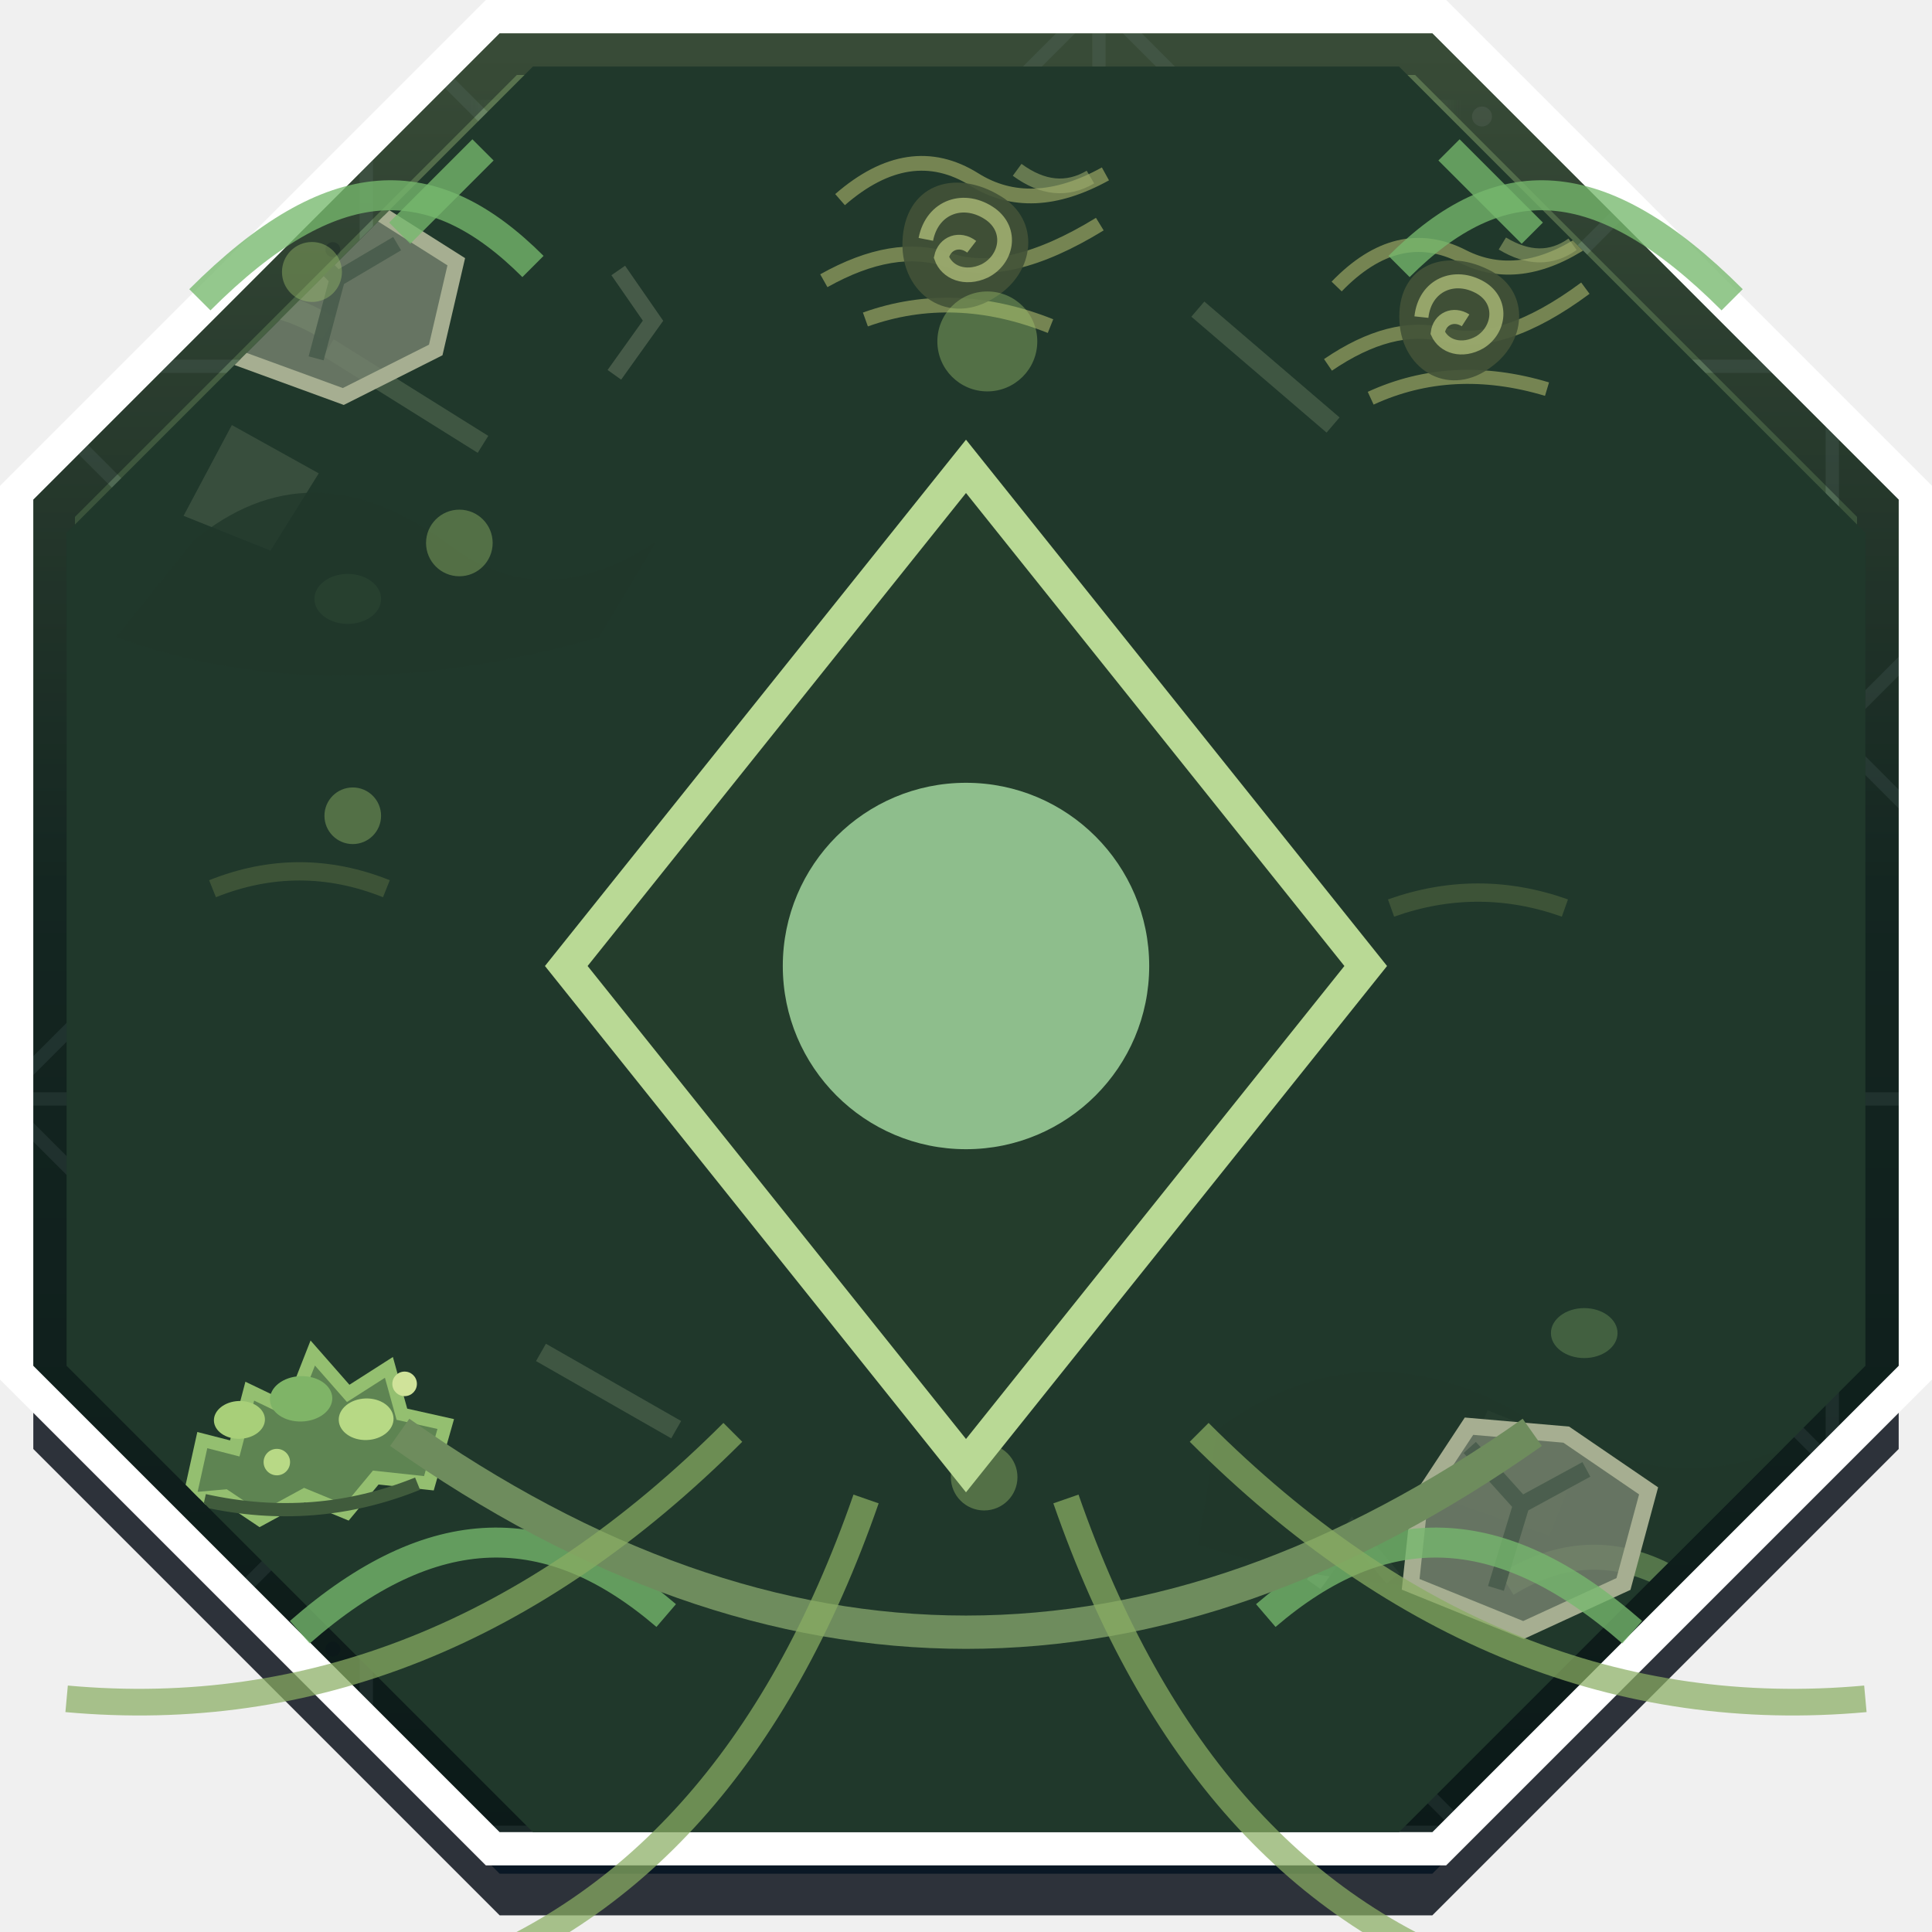
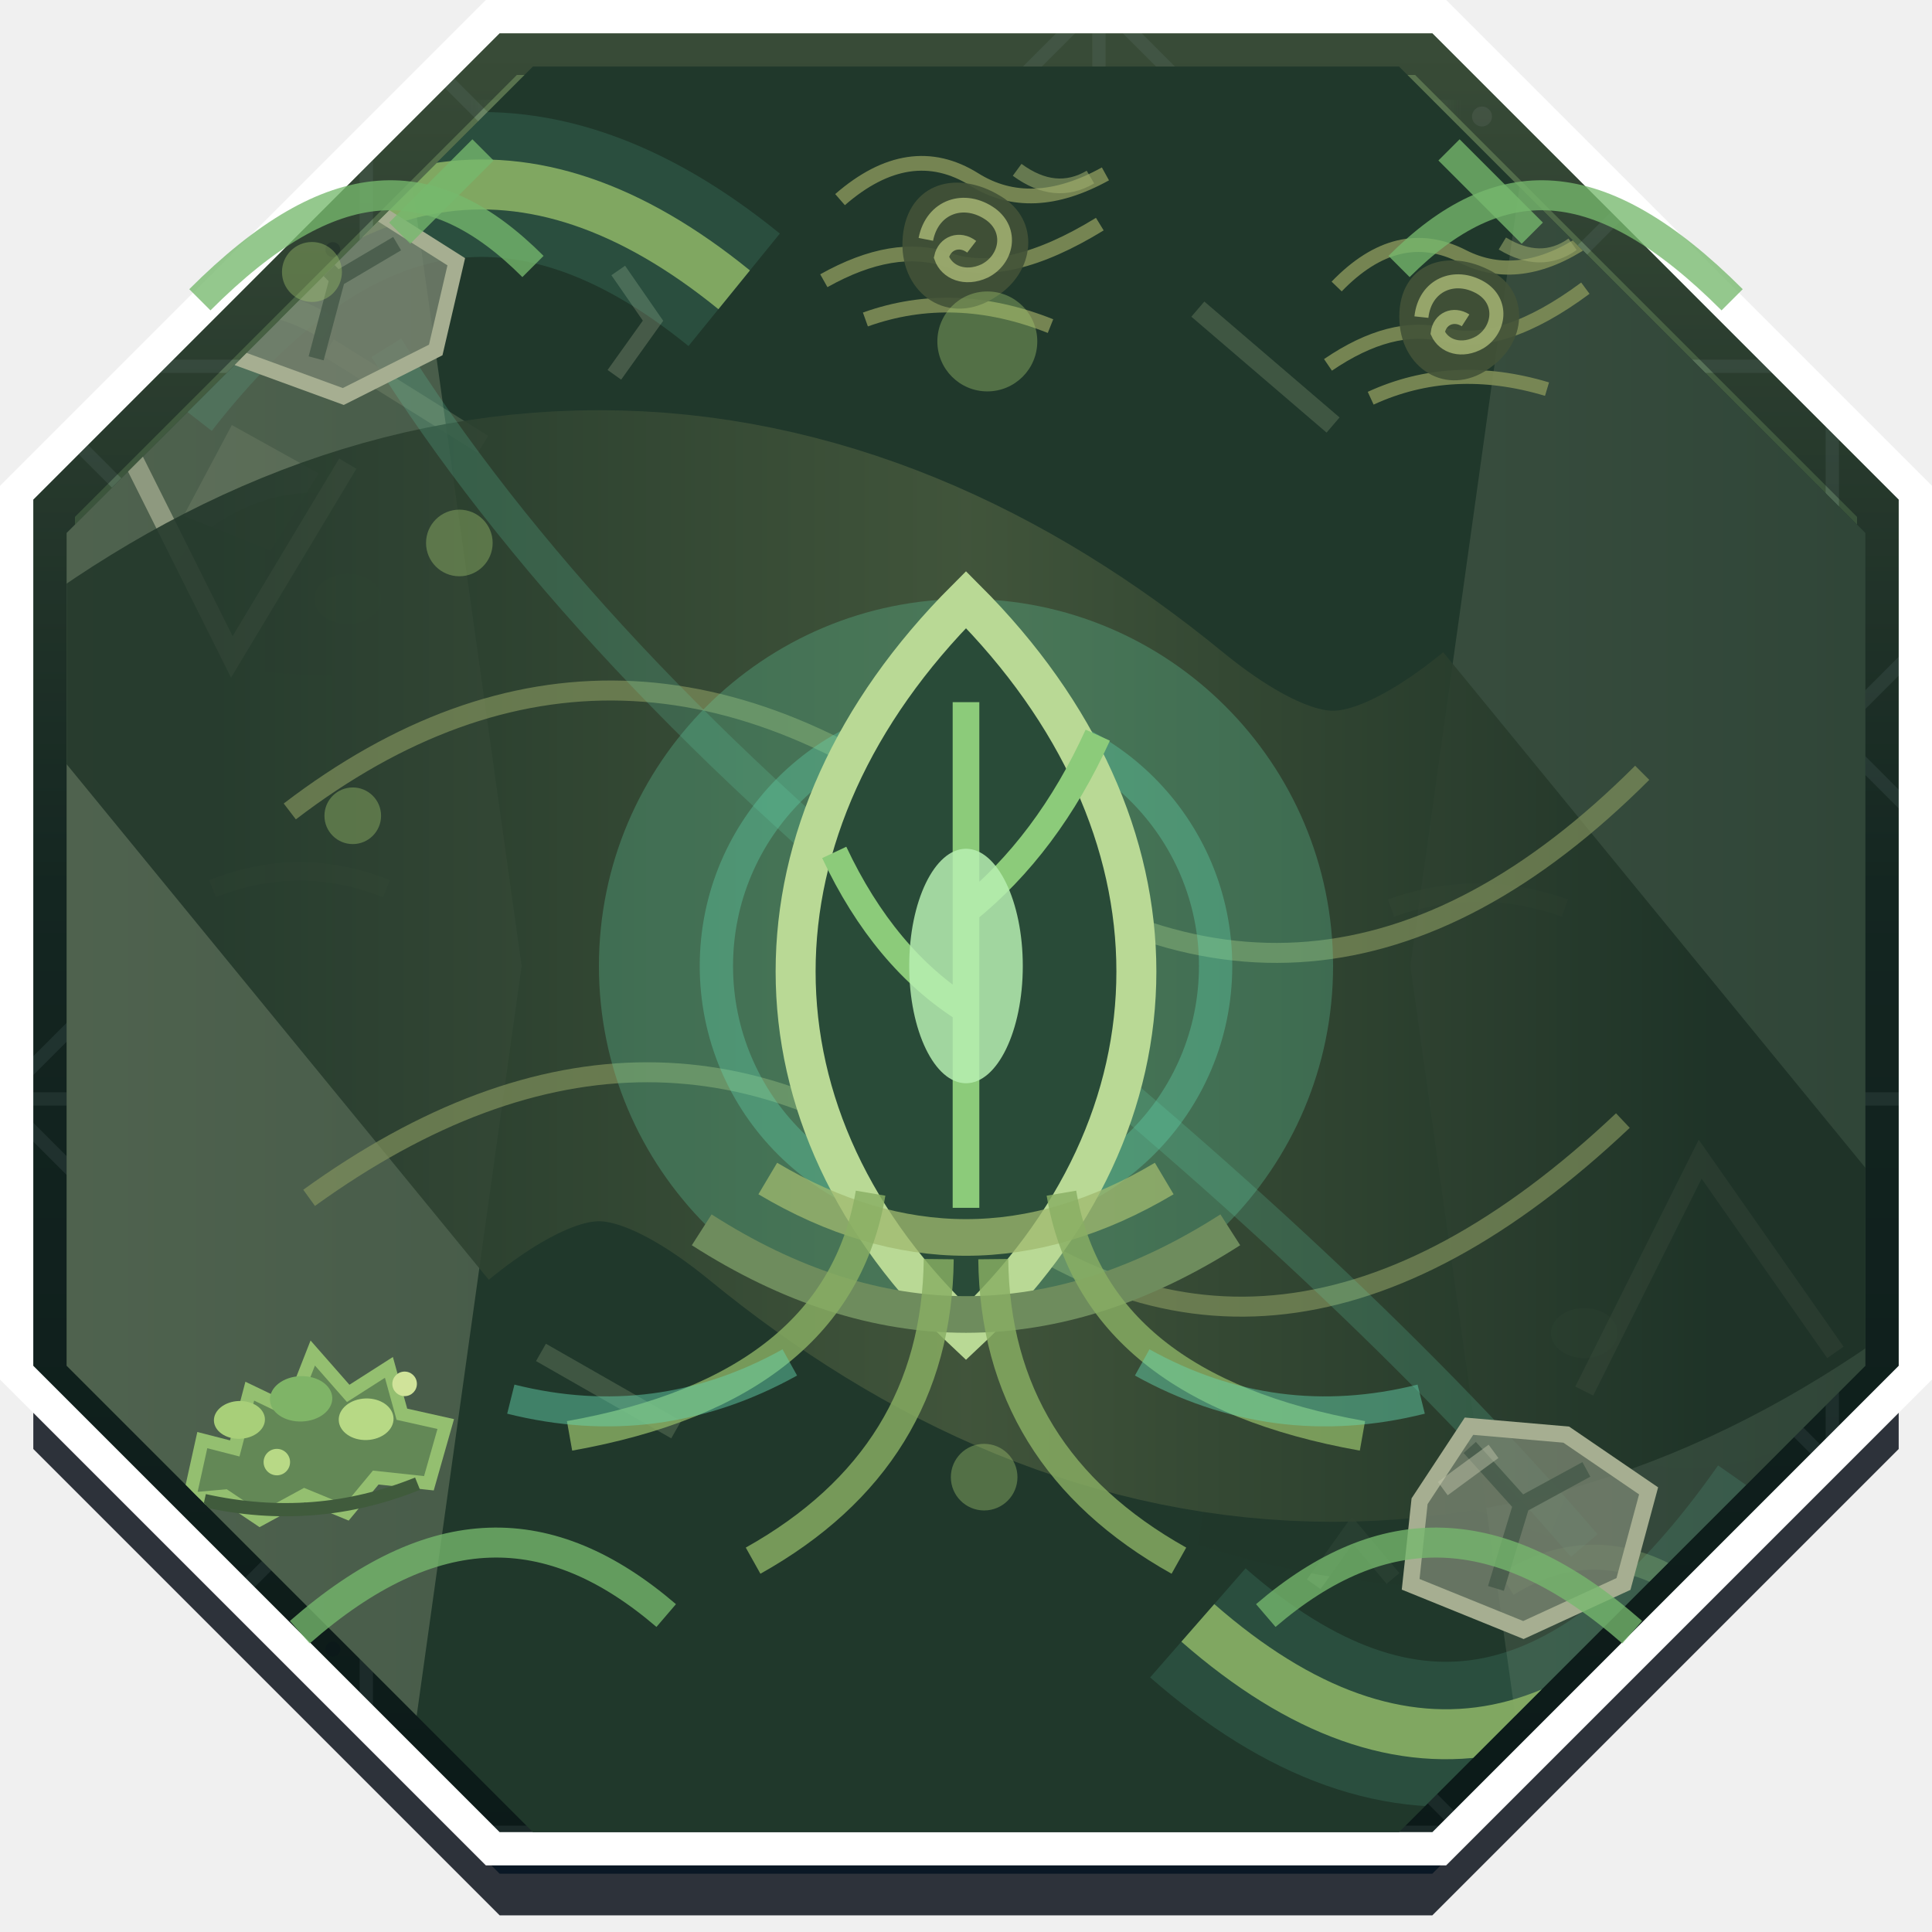
<svg xmlns="http://www.w3.org/2000/svg" width="232" height="232" viewBox="0 0 116 116" role="img" aria-label="M7 icon-container selected" data-style="m11-enchanted-forest@0.1.0" data-geometry-shape="chamfered-angular" data-corner-radius="2" data-end-cap-depth="28">
  <defs>
    <linearGradient id="m11-icon-container-116x116-selected-plate" x1="0" y1="0" x2="0" y2="1">
      <stop offset="0" stop-color="#5C7650" />
      <stop offset=".48" stop-color="#20382B" />
      <stop offset="1" stop-color="#13251E" />
    </linearGradient>
    <linearGradient id="m11-icon-container-116x116-selected-primary" x1="0" y1="0" x2="0" y2="1">
      <stop offset="0" stop-color="#F1E8C8" />
      <stop offset=".45" stop-color="#66D9B2" />
      <stop offset="1" stop-color="#2A856F" />
    </linearGradient>
    <linearGradient id="m11-icon-container-116x116-selected-energy" x1="0" y1="0" x2="1" y2="0">
      <stop offset="0" stop-color="#B8E0A5" stop-opacity="0" />
      <stop offset=".5" stop-color="#B8E0A5" stop-opacity=".86" />
      <stop offset="1" stop-color="#B8E0A5" stop-opacity="0" />
    </linearGradient>
    <pattern id="m11-icon-container-116x116-selected-grain" width="28" height="28" patternUnits="userSpaceOnUse">
      <circle cx="5" cy="7" r=".6" fill="#FFFFFF" fill-opacity=".12" />
      <circle cx="20" cy="15" r=".45" fill="#061321" fill-opacity=".2" />
    </pattern>
    <pattern id="m11-icon-container-116x116-selected-plate-pattern" width="44" height="44" patternUnits="userSpaceOnUse">
      <path d="M0 22H44M22 0V44M0 22L22 0 44 22 22 44Z" fill="none" stroke="#D8FBFF" stroke-opacity=".12" stroke-width=".8" />
    </pattern>
    <mask id="m11-icon-container-116x116-selected-mask">
      <path d="M30 2H86L114 30V82L86 110H30L2 82V30Z" fill="white" />
    </mask>
  </defs>
  <g opacity="1">
    <g id="m11-icon-container-116x116-selected-outer-shadow" data-layer="outer-shadow" transform="translate(0 5)">
      <path d="M30 2H86L114 30V82L86 110H30L2 82V30Z" fill="#020812" opacity=".82" />
    </g>
    <g id="m11-icon-container-116x116-selected-connected-depth" data-layer="connected-depth" transform="translate(0 2.5)">
      <path d="M30 2H86L114 30V82L86 110H30L2 82V30Z" fill="#071522" opacity=".9" />
    </g>
    <g id="m11-icon-container-116x116-selected-outer-frame" data-layer="outer-frame">
      <path d="M30 2H86L114 30V82L86 110H30L2 82V30Z" fill="#071421" stroke="#FFFFFF" stroke-width="4" stroke-linejoin="miter" />
    </g>
    <g id="m11-icon-container-116x116-selected-inner-plate-fill" data-layer="inner-plate-fill">
      <path d="M30 2H86L114 30V82L86 110H30L2 82V30Z" fill="url(#m11-icon-container-116x116-selected-plate)" />
    </g>
    <g id="m11-icon-container-116x116-selected-surface-grain" data-layer="surface-grain" data-material-source="m8-ice-grain" mask="url(#m11-icon-container-116x116-selected-mask)">
      <rect width="116" height="116" fill="url(#m11-icon-container-116x116-selected-grain)" />
    </g>
    <g id="m11-icon-container-116x116-selected-surface-pattern" data-layer="surface-pattern" data-material-source="m8-crystal-facet-pattern" mask="url(#m11-icon-container-116x116-selected-mask)">
      <rect width="116" height="116" fill="url(#m11-icon-container-116x116-selected-plate-pattern)" />
    </g>
    <g id="m11-icon-container-116x116-selected-side-bevel-shade" data-layer="side-bevel-shade" mask="url(#m11-icon-container-116x116-selected-mask)">
      <path d="M30 2H86L114 30V82L86 110H30L2 82V30Z" fill="none" stroke="#020812" stroke-opacity=".38" stroke-width="5" />
    </g>
    <g id="m11-icon-container-116x116-selected-top-bevel-highlight" data-layer="top-bevel-highlight" mask="url(#m11-icon-container-116x116-selected-mask)">
      <path d="M38 8H78" stroke="#FFFFFF" stroke-opacity=".55" stroke-width="3" stroke-linecap="square" />
    </g>
    <g id="m11-icon-container-116x116-selected-cold-edge-accent" data-layer="cold-edge-accent" data-material-source="m8-cold-edge-accent" mask="url(#m11-icon-container-116x116-selected-mask)">
      <rect x="28" y="6" width="60" height="8" fill="url(#m11-icon-container-116x116-selected-energy)" />
    </g>
    <g id="m11-icon-container-116x116-selected-ornament-decal" data-layer="ornament-decal" data-material-source="m7-ornament-marks" mask="url(#m11-icon-container-116x116-selected-mask)">
      <path d="M36 103h16M64 103h16" stroke="#E6FCFF" stroke-opacity=".5" stroke-width="2" />
    </g>
    <g id="m8-icon-container-crystal-focal" data-layer="crystal-focal" data-slot="editable-crystal-focal" aria-label="editable crystal focal">
      <path d="M58 43l12 15-12 15-12-15Z" fill="#A9F7FF" fill-opacity=".42" stroke="#E8FEFF" stroke-width="1.5" />
      <path d="M58 43v30M46 58h24" stroke="#D7FBFF" stroke-opacity=".8" />
      <path d="M58 48l7 10-7 10-7-10Z" fill="#FFFFFF" fill-opacity=".5" />
    </g>
    <g id="m11-icon-container-material-stack" data-layer="forest-material-stack" data-material-families="weathered-stone,dark-wood,moss-lichen">
      <path d="M32 4H84L112 32V82L84 110H32L4 82V32Z" fill="#20382B" />
    </g>
    <g id="m11-icon-container-material-detail" data-layer="forest-material-detail" data-material-channels="stone-chips,wood-grain,moss-mask" data-detail-scale="component">
      <path d="M19.72 20.88l9.28 5.8M71.92 18.56l8.12 6.96M32.48 81.2l8.12 4.64" stroke="#6B8063" stroke-width="1.2" stroke-opacity=".72" />
    </g>
    <g id="m11-icon-container-material-face-depth" data-layer="forest-material-face-depth" data-material-source="shared-face-geometry">
      <clipPath id="m11-icon-container-face-clip">
        <path d="M32 4H84L112 32V82L84 110H32L4 82V32Z" />
      </clipPath>
      <g clip-path="url(#m11-icon-container-face-clip)">
        <g data-layer="forest-weathered-stone">
          <path d="M13.92 25.52l5.22 2.9 -2.9 4.64 -5.22 -2.088ZM89.32 84.68l5.8 2.32 -2.088 5.22 -6.032 -2.088Z" fill="#7C8D70" fill-opacity=".45" />
          <path d="M37.12 16.24l2.088 3.016 -2.32 3.248M78.88 95.12l2.32 -3.248 2.436 2.9" fill="none" stroke="#9BA687" stroke-width="1" stroke-opacity=".55" />
        </g>
        <g data-layer="forest-dark-wood-grain">
          <path d="M12.76 53.36q5.22 -2.088 10.44 0M48.72 59.16q4.64 2.088 9.28 0M83.52 54.52q5.22 -1.856 10.44 0" fill="none" stroke="#72854C" stroke-width="1.1" stroke-opacity=".62" />
        </g>
        <g data-layer="forest-moss-growth-mask" fill="#9BCB78" fill-opacity=".48">
          <ellipse cx="20.88" cy="35.96" rx="2" ry="1.5" />
          <ellipse cx="95.12" cy="80.04" rx="2" ry="1.5" />
        </g>
      </g>
    </g>
    <g id="m11-icon-container-material-restraint" data-layer="forest-material-restraint" data-restraint="edge-anchored-low-opacity">
      <clipPath id="m11-icon-container-restraint-clip">
        <path d="M32 4H84L112 32V82L84 110H32L4 82V32Z" />
      </clipPath>
      <g clip-path="url(#m11-icon-container-restraint-clip)">
        <path d="M0 0H116V116H0Z" fill="#20382B" fill-opacity=".42" />
        <g data-layer="forest-moss-edge-anchor" fill="#20382B" fill-opacity=".78">
          <path d="M11.6 32.48q6.96 -5.8 15.08 0q5.8 4.64 12.76 -.01l-3.48 5.8q-16.24 4.64 -29 -.02Z" />
          <path d="M73.08 85.84q9.28 -6.96 19.72 -.01q9.28 4.64 16.24 -.03l-2.32 6.96q-18.56 5.22 -34.8 -.01Z" />
        </g>
        <path d="M9.28 19.72q5.22 -3.248 10.44 0M90.48 95.12q5.22 -3.248 10.44 0" fill="none" stroke="#9BCB78" stroke-width="1.5" stroke-opacity=".42" />
      </g>
    </g>
+     <g id="m11-icon-container-integrated-material-regions" data-layer="forest-integrated-material-regions" data-integration="edge-anchored-connected" data-variation-seed="51731">
+       <defs>
+         <linearGradient id="m11-icon-container-stone-depth" x2="1">
+           <stop stop-color="#9BA687" stop-opacity=".68" />
+           <stop offset="1" stop-color="#425548" stop-opacity=".72" />
+         </linearGradient>
+         <linearGradient id="m11-icon-container-wood-depth" x2="1">
+           <stop stop-color="#22372A" />
+           <stop offset=".5" stop-color="#45583D" />
+           <stop offset="1" stop-color="#1C3025" />
+         </linearGradient>
+       </defs>
+       <clipPath id="m11-icon-container-integrated-surface-clip">
+         <path d="M32 4H84L112 32V82L84 110H32L4 82V32Z" />
+       </clipPath>
+       <g clip-path="url(#m11-icon-container-integrated-surface-clip)">
+         <g data-layer="forest-stone-surface-region" data-material-family="stone" data-depth-response="faceted-edge-plates">
+           <path d="M0 0H23.2L31.32 58 23.2 116H0ZM116 0H92.8L84.68 58 92.8 116H116Z" fill="url(#m11-icon-container-stone-depth)" fill-opacity=".58" />
+           <path d="M5.8 23.2l8.12 16.24 6.96-11.6M95.12 83.52l6.96-13.92 8.12 11.6" fill="none" stroke="#C2C7A8" stroke-width="1.2" stroke-opacity=".55" />
+         </g>
+         <g data-layer="forest-wood-surface-region" data-material-family="wood" data-depth-response="recessed-grain-band">
+           <path d="M13.92 58Q35.96 39.955 58 58T102.08 58" fill="none" stroke="url(#m11-icon-container-wood-depth)" stroke-width="48.7" stroke-opacity=".88" />
+           <path d="M17.4 48.72Q37.12 33.64 58 49.88T98.6 46.4M18.56 71.92Q39.44 56.84 58 71.92T97.44 67.28" fill="none" stroke="#84945F" stroke-width="1.2" stroke-opacity=".66" />
+         </g>
+         <g data-layer="forest-moss-surface-region" data-material-family="moss" data-depth-response="edge-growth-light-catch">
+           <path d="M9.28 23.2Q25.52 2.32 44.08 17.4M71.92 97.44Q90.48 113.68 106.72 90.48" fill="none" stroke="#66D9B2" stroke-width="8.7" stroke-opacity=".14" />
+           <path d="M9.28 23.2Q25.52 2.32 44.08 17.4M71.92 97.44Q90.48 113.68 106.72 90.48" fill="none" stroke="#88AF64" stroke-width="3.0" stroke-opacity=".92" />
+         </g>
+         <g data-layer="forest-living-light-surface-response" data-material-family="living-light" data-light-response="root-linked-local">
+           <path d="M58 58Q34.8 39.44 23.2 20.88M58 58Q81.2 76.56 95.12 92.8" fill="none" stroke="#66D9B2" stroke-width="2.1" stroke-opacity=".2" />
+         </g>
+       </g>
+     </g>
    <g id="m11-icon-container-authored-material-clusters" data-layer="forest-authored-material-clusters" data-material-families="stone,wood,moss" data-variation-seed="51731" data-cluster-count="5" data-cluster-scale="component" data-placement="component-aware">
      <clipPath id="m11-icon-container-cluster-clip">
        <path d="M32 4H84L112 32V82L84 110H32L4 82V32Z" />
      </clipPath>
      <g clip-path="url(#m11-icon-container-cluster-clip)">
        <g data-layer="forest-authored-cluster" data-cluster-kind="stone-chip" transform="translate(21.0 17.9) rotate(-4)">
          <g data-layer="forest-stone-chip-cluster" data-material-family="stone" transform="scale(1.333)">
            <path d="M-4.8-1.2l2.2-3.1 4.1.5 3.4 2.5-1.2 3.9-4.3 1.8-4.7-2.1Z" fill="#75816E" fill-opacity=".82" stroke="#A6AE91" stroke-width="0.70" />
            <path d="M-2.6-3.4l2.1 2.5 2.8-1.4M-.5-.9l-1.2 3.5" fill="none" stroke="#495C4C" stroke-width="0.70" stroke-opacity=".9" />
            <path d="M-3.8-1.7l2.2-1.5" stroke="#C0C5A9" stroke-width="0.70" stroke-opacity=".48" />
          </g>
        </g>
        <g data-layer="forest-authored-cluster" data-cluster-kind="wood-knot" transform="translate(87.5 18.4) rotate(-1)">
          <g data-layer="forest-wood-knot-cluster" data-material-family="wood" transform="scale(1.204)">
            <path d="M-6.5 2.8q3.2-2.1 5.8-1.4 2.9.8 7.1-2.2M-6-1.1q3.1-3.1 6.3-1.4 2.8 1.5 6.2-.7M-4.4 4.5q4.1-1.8 8.8-.3" fill="none" stroke="#7F8D57" stroke-width="0.70" stroke-opacity=".9" />
            <path d="M-2.9.7c-.1-2.7 2.2-3.7 4.5-2.5 2 1 1.9 3.5.1 4.8-2.1 1.6-4.5.2-4.6-2.3Z" fill="#435238" fill-opacity=".9" />
            <path d="M-1.8.5c.2-1.6 1.7-2.2 3-1.4 1.1.7.9 2.1-.1 2.7-.9.5-1.8.2-2.1-.5.1-.7.8-1 1.4-.6" fill="none" stroke="#A0AE70" stroke-width="0.70" stroke-opacity=".9" />
            <path d="M2.3-3.1q1.9 1.2 3.5.1" fill="none" stroke="#A0AE70" stroke-width="0.70" stroke-opacity=".55" />
          </g>
        </g>
        <g data-layer="forest-authored-cluster" data-cluster-kind="moss-lichen" transform="translate(18.6 85.9) rotate(-2)">
          <g data-layer="forest-moss-lichen-cluster" data-material-family="moss" transform="scale(1.135)">
            <path d="M-6.5 3.4l.8-3.1 1.7.5.9-3 2.1 1.1 1.3-3 1.8 2.2 2.2-1.3.6 2.5 2.3.6-1 3.1-2.8-.4-1.6 1.8-2.2-1-2.4 1.2-1.8-1.3Z" fill="#668E58" fill-opacity=".88" stroke="#94BF70" stroke-width="0.70" />
            <ellipse cx="-3.7" cy="-.7" rx="1.35" ry="1" fill="#A8CF79" />
            <ellipse cx="-.4" cy="-1.7" rx="1.65" ry="1.2" fill="#7FB467" />
            <ellipse cx="3" cy="-.5" rx="1.45" ry="1.1" fill="#B7D985" />
            <circle cx="5.1" cy="-2.3" r=".65" fill="#D0E39A" />
            <circle cx="-1.8" cy="1.6" r=".7" fill="#B8D986" />
            <path d="M-5.7 3.5q5.8 1.5 11.3-.5" fill="none" stroke="#405B3C" stroke-width="0.70" />
          </g>
        </g>
        <g data-layer="forest-authored-cluster" data-cluster-kind="stone-chip" transform="translate(92.1 91.6) rotate(-2)">
          <g data-layer="forest-stone-chip-cluster" data-material-family="stone" transform="scale(1.419)">
            <path d="M-4.8-1.2l2.2-3.1 4.1.5 3.4 2.5-1.2 3.9-4.3 1.8-4.7-2.1Z" fill="#75816E" fill-opacity=".82" stroke="#A6AE91" stroke-width="0.70" />
            <path d="M-2.6-3.4l2.1 2.5 2.8-1.4M-.5-.9l-1.2 3.5" fill="none" stroke="#495C4C" stroke-width="0.70" stroke-opacity=".9" />
            <path d="M-3.8-1.7l2.2-1.5" stroke="#C0C5A9" stroke-width="0.70" stroke-opacity=".48" />
          </g>
        </g>
        <g data-layer="forest-authored-cluster" data-cluster-kind="wood-knot" transform="translate(57.9 13.9) rotate(4)">
          <g data-layer="forest-wood-knot-cluster" data-material-family="wood" transform="scale(1.263)">
            <path d="M-6.5 2.8q3.2-2.1 5.8-1.4 2.9.8 7.1-2.2M-6-1.1q3.1-3.1 6.3-1.4 2.8 1.5 6.2-.7M-4.4 4.5q4.1-1.8 8.8-.3" fill="none" stroke="#7F8D57" stroke-width="0.70" stroke-opacity=".9" />
            <path d="M-2.9.7c-.1-2.7 2.2-3.7 4.5-2.5 2 1 1.9 3.5.1 4.8-2.1 1.6-4.5.2-4.6-2.3Z" fill="#435238" fill-opacity=".9" />
            <path d="M-1.8.5c.2-1.6 1.7-2.2 3-1.4 1.1.7.9 2.1-.1 2.7-.9.5-1.8.2-2.1-.5.1-.7.8-1 1.4-.6" fill="none" stroke="#A0AE70" stroke-width="0.70" stroke-opacity=".9" />
            <path d="M2.3-3.1q1.9 1.2 3.5.1" fill="none" stroke="#A0AE70" stroke-width="0.70" stroke-opacity=".55" />
          </g>
        </g>
      </g>
    </g>
    <g id="m11-icon-container-moss-variation" data-layer="forest-variation" data-variation-seed="51731" data-variation-baseline="false" fill="#A6CC72" fill-opacity=".38">
      <circle cx="59.28" cy="20.50" r="3.0" />
      <circle cx="57.38" cy="44.84" r="2.4" />
      <circle cx="18.73" cy="16.33" r="1.8" />
      <circle cx="27.58" cy="32.60" r="2.0" />
      <circle cx="53.52" cy="63.29" r="2.0" />
      <circle cx="59.09" cy="88.69" r="2.0" />
      <circle cx="21.18" cy="48.98" r="1.7" />
    </g>
    <g id="m11-icon-container-leaf-vine-ornament" data-layer="forest-ornament" data-ornament="leaf-vine" data-ornament-count="4" fill="none" stroke="#76B86D" stroke-opacity=".78" stroke-width="1.8">
      <path d="M12 18c8-8 14-8 20-2M104 18c-8-8-14-8-20-2M18 98c8-7 15-7 22-1M98 98c-8-7-15-7-22-1" />
      <path d="M24 14l5-5M92 14l-5-5" />
    </g>
    <g id="m11-icon-container-luminous-seed" data-layer="luminous-seed-focal" data-focal="m11-luminous-seed" data-halo-opacity=".40" data-halo-extent-ratio=".12">
-       <circle cx="58" cy="58" r="13.92" fill="#65D5A4" fill-opacity=".40" />
-       <path d="M58 28l24 30-24 30-24-30Z" fill="#243D2C" stroke="#B9D995" stroke-width="2" />
-       <circle cx="58" cy="58" r="11" fill="#B8F0B2" fill-opacity=".72" />
-     </g>
-     <g id="m11-icon-container-seed-support" data-layer="forest-focal-support" fill="none" stroke="#6E8C5D" stroke-width="2">
-       <path d="M24 86Q58 110 92 86" />
-     </g>
-     <g id="m11-icon-container-seed-roots" data-layer="forest-focal-roots" data-focal-depth="seed-support-roots" fill="none" stroke="#89AE63" stroke-opacity=".72" stroke-width="1.6">
-       <path d="M44 86q-18 18-40 16M72 86q18 18 40 16M52 90q-8 23-26 29M64 90q8 23 26 29" />
+       <circle cx="58" cy="58" r="22.04" fill="#65D5A4" fill-opacity=".28" />
+       <circle cx="58" cy="58" r="14.987" fill="none" stroke="#66D9B2" stroke-width="2" stroke-opacity=".34" />
+       <path d="M58 36C71.64 49.64 71.64 67.24 58 80C44.36 67.24 44.36 49.64 58 36Z" fill="#294B38" stroke="#B9D995" stroke-width="2.4" />
+       <path d="M58 42.16V72.52M58 54.7q4.91-3.96 7.911-10.56M58 60.64q-4.91-3.08-7.911-9.46" fill="none" stroke="#8CCB7A" stroke-width="1.6" />
+       <ellipse cx="58" cy="58" rx="3.41" ry="7.04" fill="#B8F0B2" fill-opacity=".84" />
+     </g>
+     <g id="m11-icon-container-seed-support" data-layer="forest-focal-support" data-focal-depth="woven-root-cradle" fill="none" stroke="#6E8C5D" stroke-width="2.2">
+       <path d="M42.131 73.84Q58 84.007 73.869 73.84" />
+       <path d="M46.098 70.76Q58 77.836 69.902 70.76" stroke="#A0B96F" stroke-opacity=".75" />
+     </g>
+     <g id="m11-icon-container-seed-roots" data-layer="forest-focal-roots" data-focal-depth="seed-support-roots" fill="none" stroke="#89AE63" stroke-opacity=".82" stroke-width="1.8">
+       <path d="M52.271 71.64Q50.286 83.346 34.197 86.211M63.729 71.64Q65.714 83.346 81.803 86.211M56.363 75.6Q56.237 87.534 45.217 93.705M59.637 75.6Q59.763 87.534 70.783 93.705" />
+       <path data-layer="forest-focal-light-interaction" d="M47.421 81.803Q39.486 86.211 30.67 84.007M68.579 81.803Q76.514 86.211 85.33 84.007" stroke="#66D9B2" stroke-opacity=".45" />
    </g>
    <g id="m11-enchanted-forest-icon-container-content" data-layer="content" data-slot="editable-icon-container-content" data-safe-x="42" data-safe-y="8" data-safe-width="32" data-safe-height="98" />
  </g>
</svg>
